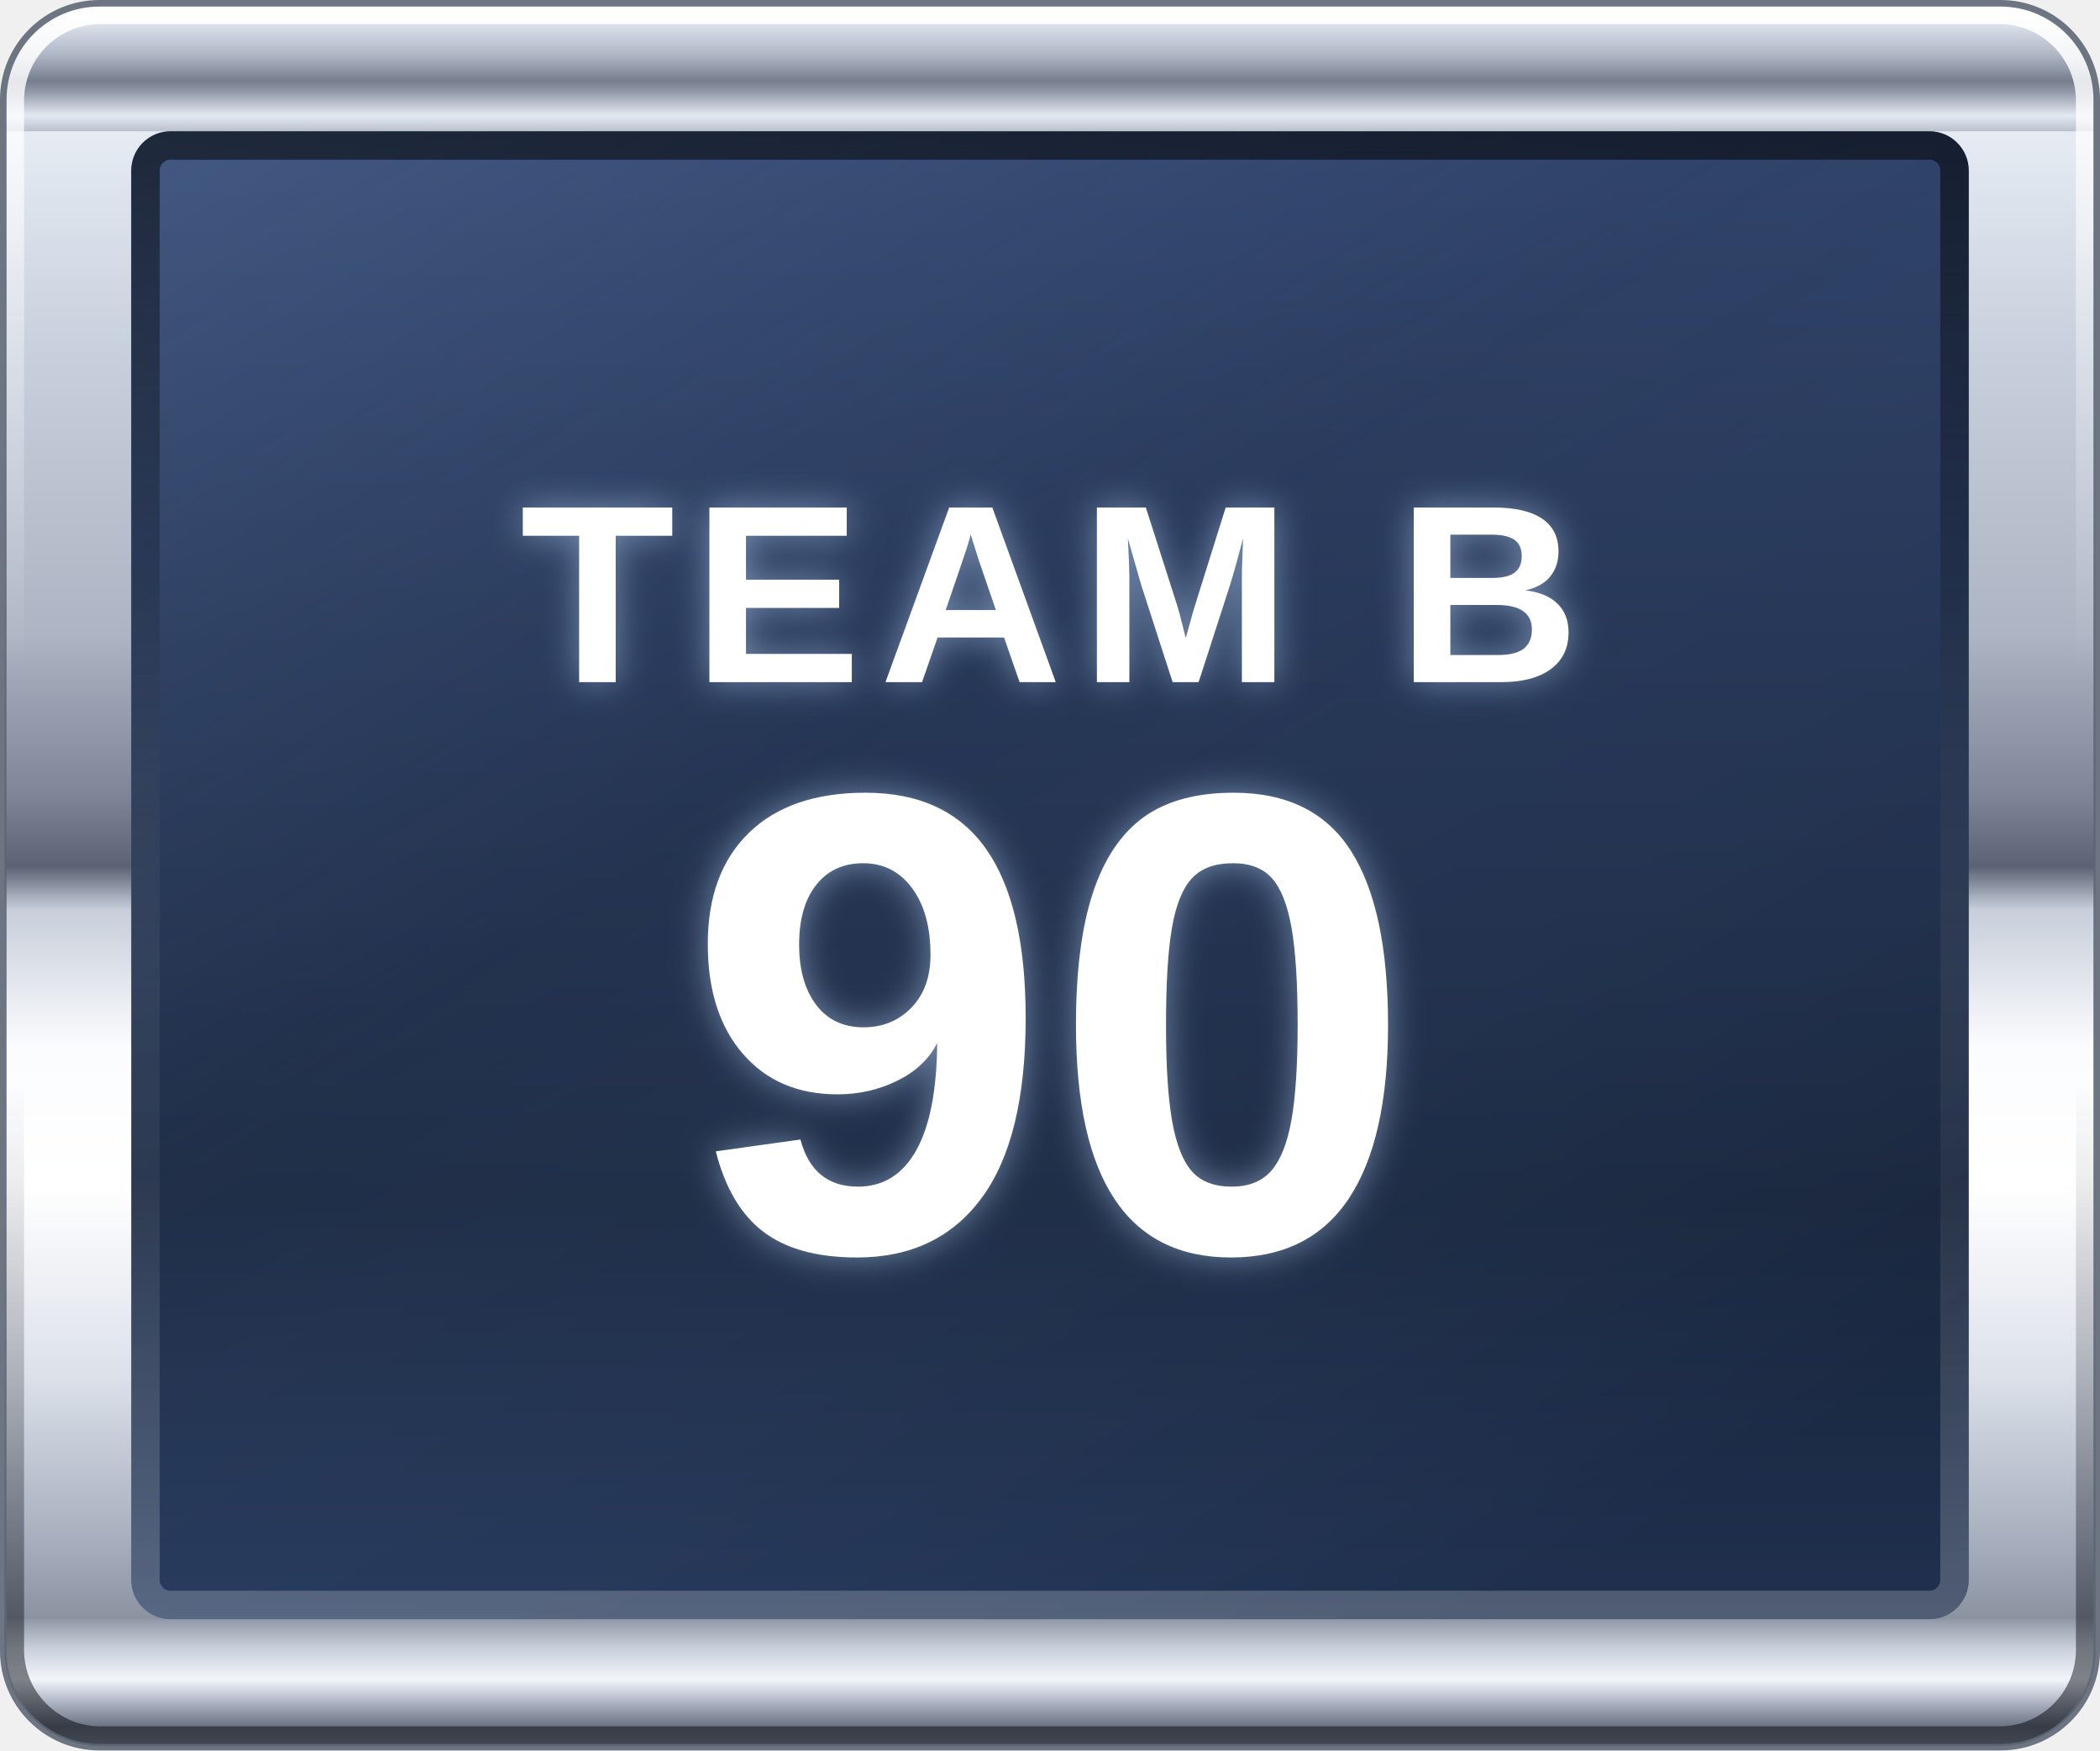
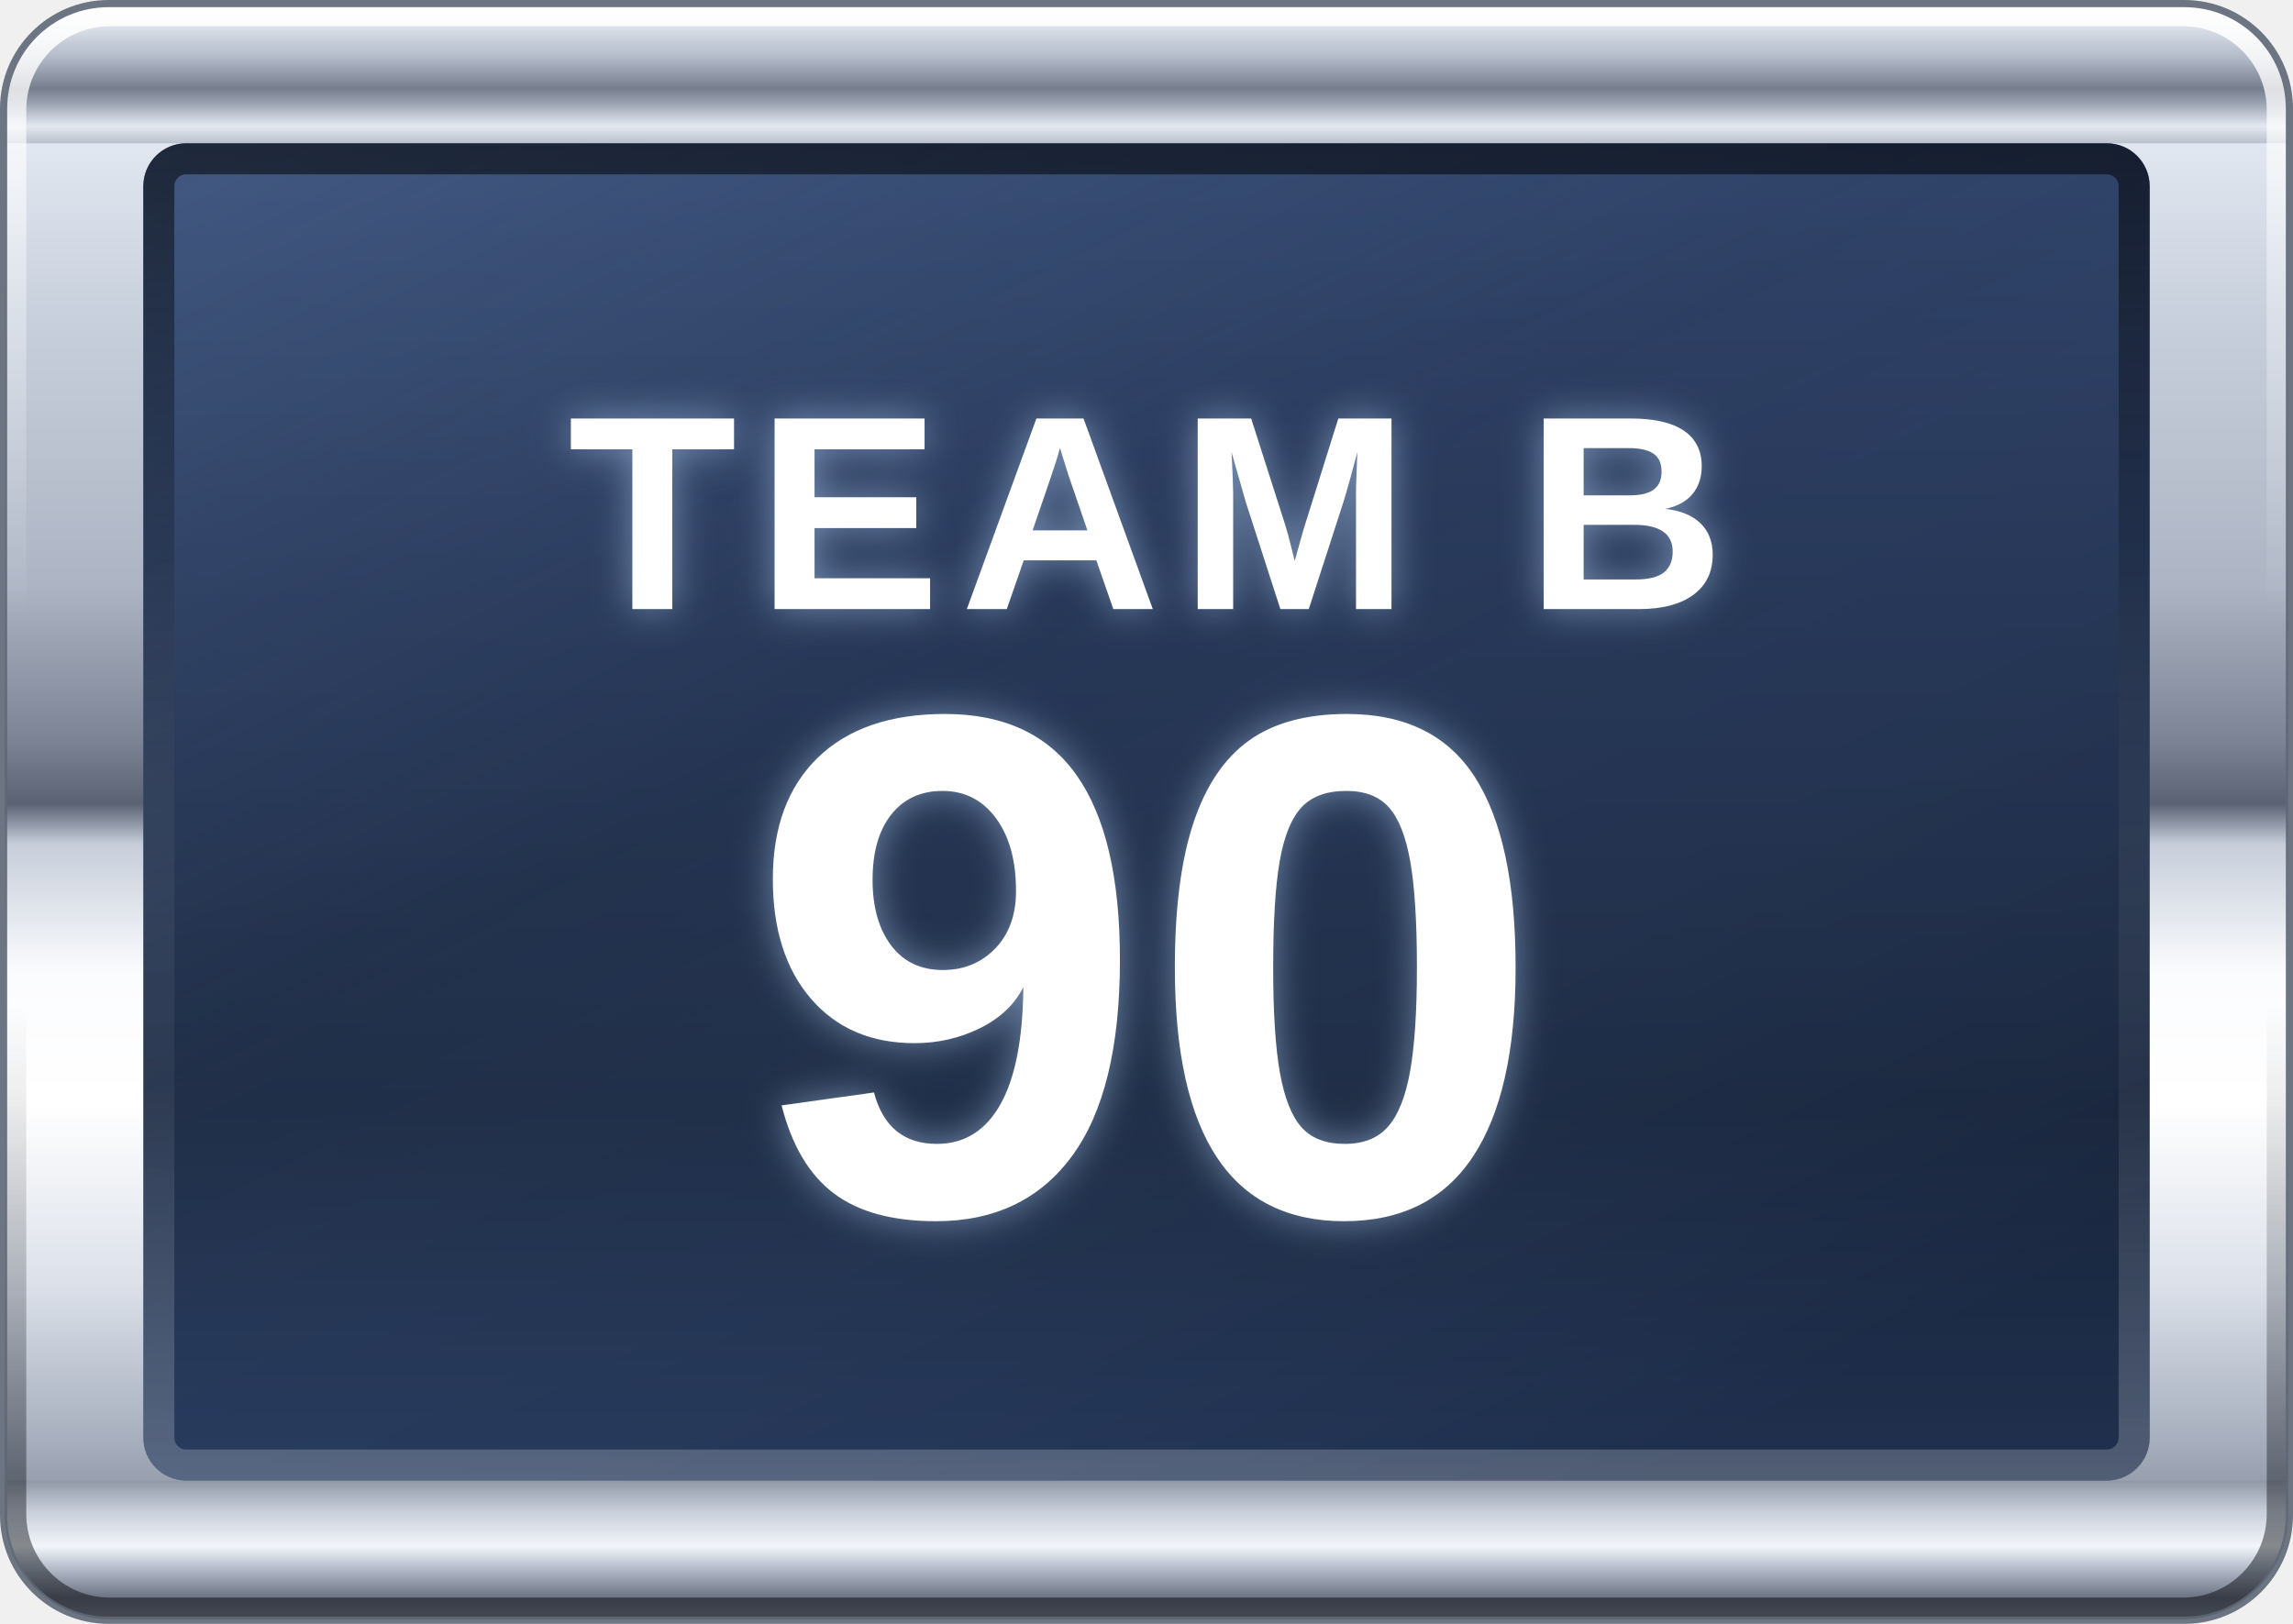
- <svg xmlns="http://www.w3.org/2000/svg" viewBox="0 0 480 400" width="480" height="400">
+ <svg xmlns="http://www.w3.org/2000/svg" viewBox="0 0 480 340" width="480" height="340">
  <defs>
    <linearGradient id="chrome" x1="0" y1="0" x2="0" y2="1">
      <stop offset="0.00" stop-color="#F6F9FD" />
      <stop offset="0.06" stop-color="#E8EDF5" />
      <stop offset="0.20" stop-color="#C7CFDC" />
      <stop offset="0.36" stop-color="#ADB5C4" />
      <stop offset="0.455" stop-color="#7C8496" />
      <stop offset="0.495" stop-color="#5A6274" />
      <stop offset="0.520" stop-color="#C7CEDA" />
      <stop offset="0.60" stop-color="#FBFCFE" />
      <stop offset="0.68" stop-color="#FFFFFF" />
      <stop offset="0.79" stop-color="#DCE1EA" />
      <stop offset="0.89" stop-color="#A5ADBC" />
      <stop offset="0.96" stop-color="#79818F" />
      <stop offset="1.00" stop-color="#AEB6C4" />
    </linearGradient>
    <linearGradient id="bevel" x1="0" y1="0" x2="0" y2="1">
      <stop offset="0.00" stop-color="#FFFFFF" stop-opacity="0.95" />
      <stop offset="0.16" stop-color="#FFFFFF" stop-opacity="0.40" />
      <stop offset="0.38" stop-color="#FFFFFF" stop-opacity="0.00" />
      <stop offset="0.62" stop-color="#0B0E14" stop-opacity="0.00" />
      <stop offset="0.85" stop-color="#0B0E14" stop-opacity="0.30" />
      <stop offset="1.00" stop-color="#0B0E14" stop-opacity="0.55" />
    </linearGradient>
    <linearGradient id="screen" x1="0" y1="0" x2="0" y2="1">
      <stop offset="0.00" stop-color="#2C3E63" />
      <stop offset="0.35" stop-color="#22314F" />
      <stop offset="0.72" stop-color="#1B283F" />
      <stop offset="1.00" stop-color="#243657" />
    </linearGradient>
    <linearGradient id="recess" x1="0" y1="0" x2="0" y2="1">
      <stop offset="0.00" stop-color="#000000" stop-opacity="0.55" />
      <stop offset="0.30" stop-color="#000000" stop-opacity="0.18" />
      <stop offset="0.70" stop-color="#FFFFFF" stop-opacity="0.05" />
      <stop offset="1.00" stop-color="#FFFFFF" stop-opacity="0.22" />
    </linearGradient>
    <linearGradient id="sheen" x1="0" y1="0" x2="0.75" y2="1">
      <stop offset="0.00" stop-color="#9FC6FF" stop-opacity="0.20" />
      <stop offset="0.45" stop-color="#7FA8E8" stop-opacity="0.05" />
      <stop offset="1.00" stop-color="#0A1428" stop-opacity="0.18" />
    </linearGradient>
    <filter id="glow" x="-25%" y="-25%" width="150%" height="150%">
      <feGaussianBlur stdDeviation="9" result="b" />
      <feMerge>
        <feMergeNode in="b" />
        <feMergeNode in="SourceGraphic" />
      </feMerge>
    </filter>
    <filter id="textglow" x="-35%" y="-35%" width="170%" height="180%">
      <feDropShadow dx="0" dy="7" stdDeviation="5" flood-color="#04070E" flood-opacity="0.72" />
      <feGaussianBlur in="SourceAlpha" stdDeviation="4" result="b" />
      <feFlood flood-color="#BEDCFF" flood-opacity="0.5" result="c" />
      <feComposite in="c" in2="b" operator="in" result="glow" />
      <feMerge>
        <feMergeNode in="glow" />
        <feMergeNode in="SourceGraphic" />
      </feMerge>
    </filter>
    <linearGradient id="frameTop" gradientUnits="userSpaceOnUse" x1="0" y1="0" x2="0" y2="30">
      <stop offset="0.00" stop-color="#FDFEFF" />
      <stop offset="0.18" stop-color="#DDE3EC" />
      <stop offset="0.42" stop-color="#AEB6C5" />
      <stop offset="0.62" stop-color="#767E8E" />
      <stop offset="0.72" stop-color="#9AA2B1" />
      <stop offset="0.88" stop-color="#E4E9F1" />
      <stop offset="1.00" stop-color="#B9C1CE" />
    </linearGradient>
-     <linearGradient id="frameBottom" gradientUnits="userSpaceOnUse" x1="0" y1="370" x2="0" y2="400">
+     <linearGradient id="frameBottom" gradientUnits="userSpaceOnUse" x1="0" y1="310" x2="0" y2="340">
      <stop offset="0.00" stop-color="#9098A7" />
      <stop offset="0.22" stop-color="#C9D0DB" />
      <stop offset="0.46" stop-color="#F2F5FA" />
      <stop offset="0.64" stop-color="#AAB2C1" />
      <stop offset="0.82" stop-color="#6A7180" />
      <stop offset="1.00" stop-color="#8F97A5" />
    </linearGradient>
    <clipPath id="frameClip">
-       <rect x="1" y="1" width="478" height="398" rx="22" />
+       <rect x="1" y="1" width="478" height="338" rx="22" />
    </clipPath>
    <clipPath id="screenClip">
-       <rect x="30" y="30" width="420" height="340" rx="9" />
+       <rect x="30" y="30" width="420" height="280" rx="9" />
    </clipPath>
  </defs>
  <g transform="translate(0,0)">
-     <rect x="1" y="1" width="478" height="398" rx="22" fill="url(#chrome)" />
+     <rect x="1" y="1" width="478" height="338" rx="22" fill="url(#chrome)" />
    <g clip-path="url(#frameClip)">
      <rect x="0" y="0" width="480" height="30" fill="url(#frameTop)" />
-       <rect x="0" y="370" width="480" height="30" fill="url(#frameBottom)" />
-       <rect x="1" y="1" width="478" height="398" rx="22" fill="none" stroke="url(#bevel)" stroke-width="9" />
+       <rect x="0" y="310" width="480" height="30" fill="url(#frameBottom)" />
+       <rect x="1" y="1" width="478" height="338" rx="22" fill="none" stroke="url(#bevel)" stroke-width="9" />
    </g>
-     <rect x="0.75" y="0.75" width="478.5" height="398.5" rx="22" fill="none" stroke="#5F6776" stroke-width="1.5" stroke-opacity="0.9" />
-     <rect x="30" y="30" width="420" height="340" rx="9" fill="url(#screen)" />
+     <rect x="0.75" y="0.75" width="478.5" height="338.5" rx="22" fill="none" stroke="#5F6776" stroke-width="1.5" stroke-opacity="0.9" />
+     <rect x="30" y="30" width="420" height="280" rx="9" fill="url(#screen)" />
    <g clip-path="url(#screenClip)">
-       <rect x="30" y="30" width="420" height="340" fill="url(#sheen)" />
+       <rect x="30" y="30" width="420" height="280" fill="url(#sheen)" />
    </g>
    <g clip-path="url(#screenClip)">
-       <rect x="30" y="30" width="420" height="340" rx="9" fill="none" stroke="url(#recess)" stroke-width="13" />
+       <rect x="30" y="30" width="420" height="280" rx="9" fill="none" stroke="url(#recess)" stroke-width="13" />
    </g>
-     <text x="240" y="155.88" text-anchor="middle" font-family="'Arial Narrow','Haettenschweiler','Arial Bold',Arial,Helvetica,sans-serif" font-size="58" font-weight="bold" letter-spacing="4" fill="#FFFFFF" filter="url(#textglow)">TEAM B</text>
-     <text x="240" y="285.88" text-anchor="middle" font-family="'Arial Narrow','Haettenschweiler','Arial Bold',Arial,Helvetica,sans-serif" font-size="150" font-weight="bold" fill="#FFFFFF" filter="url(#textglow)">90</text>
+     <text x="240" y="127.53" text-anchor="middle" font-family="'Arial Narrow','Haettenschweiler','Arial Bold',Arial,Helvetica,sans-serif" font-size="58" font-weight="bold" letter-spacing="4" fill="#FFFFFF" filter="url(#textglow)">TEAM B</text>
+     <text x="240" y="254.23" text-anchor="middle" font-family="'Arial Narrow','Haettenschweiler','Arial Bold',Arial,Helvetica,sans-serif" font-size="150" font-weight="bold" fill="#FFFFFF" filter="url(#textglow)">90</text>
  </g>
</svg>
